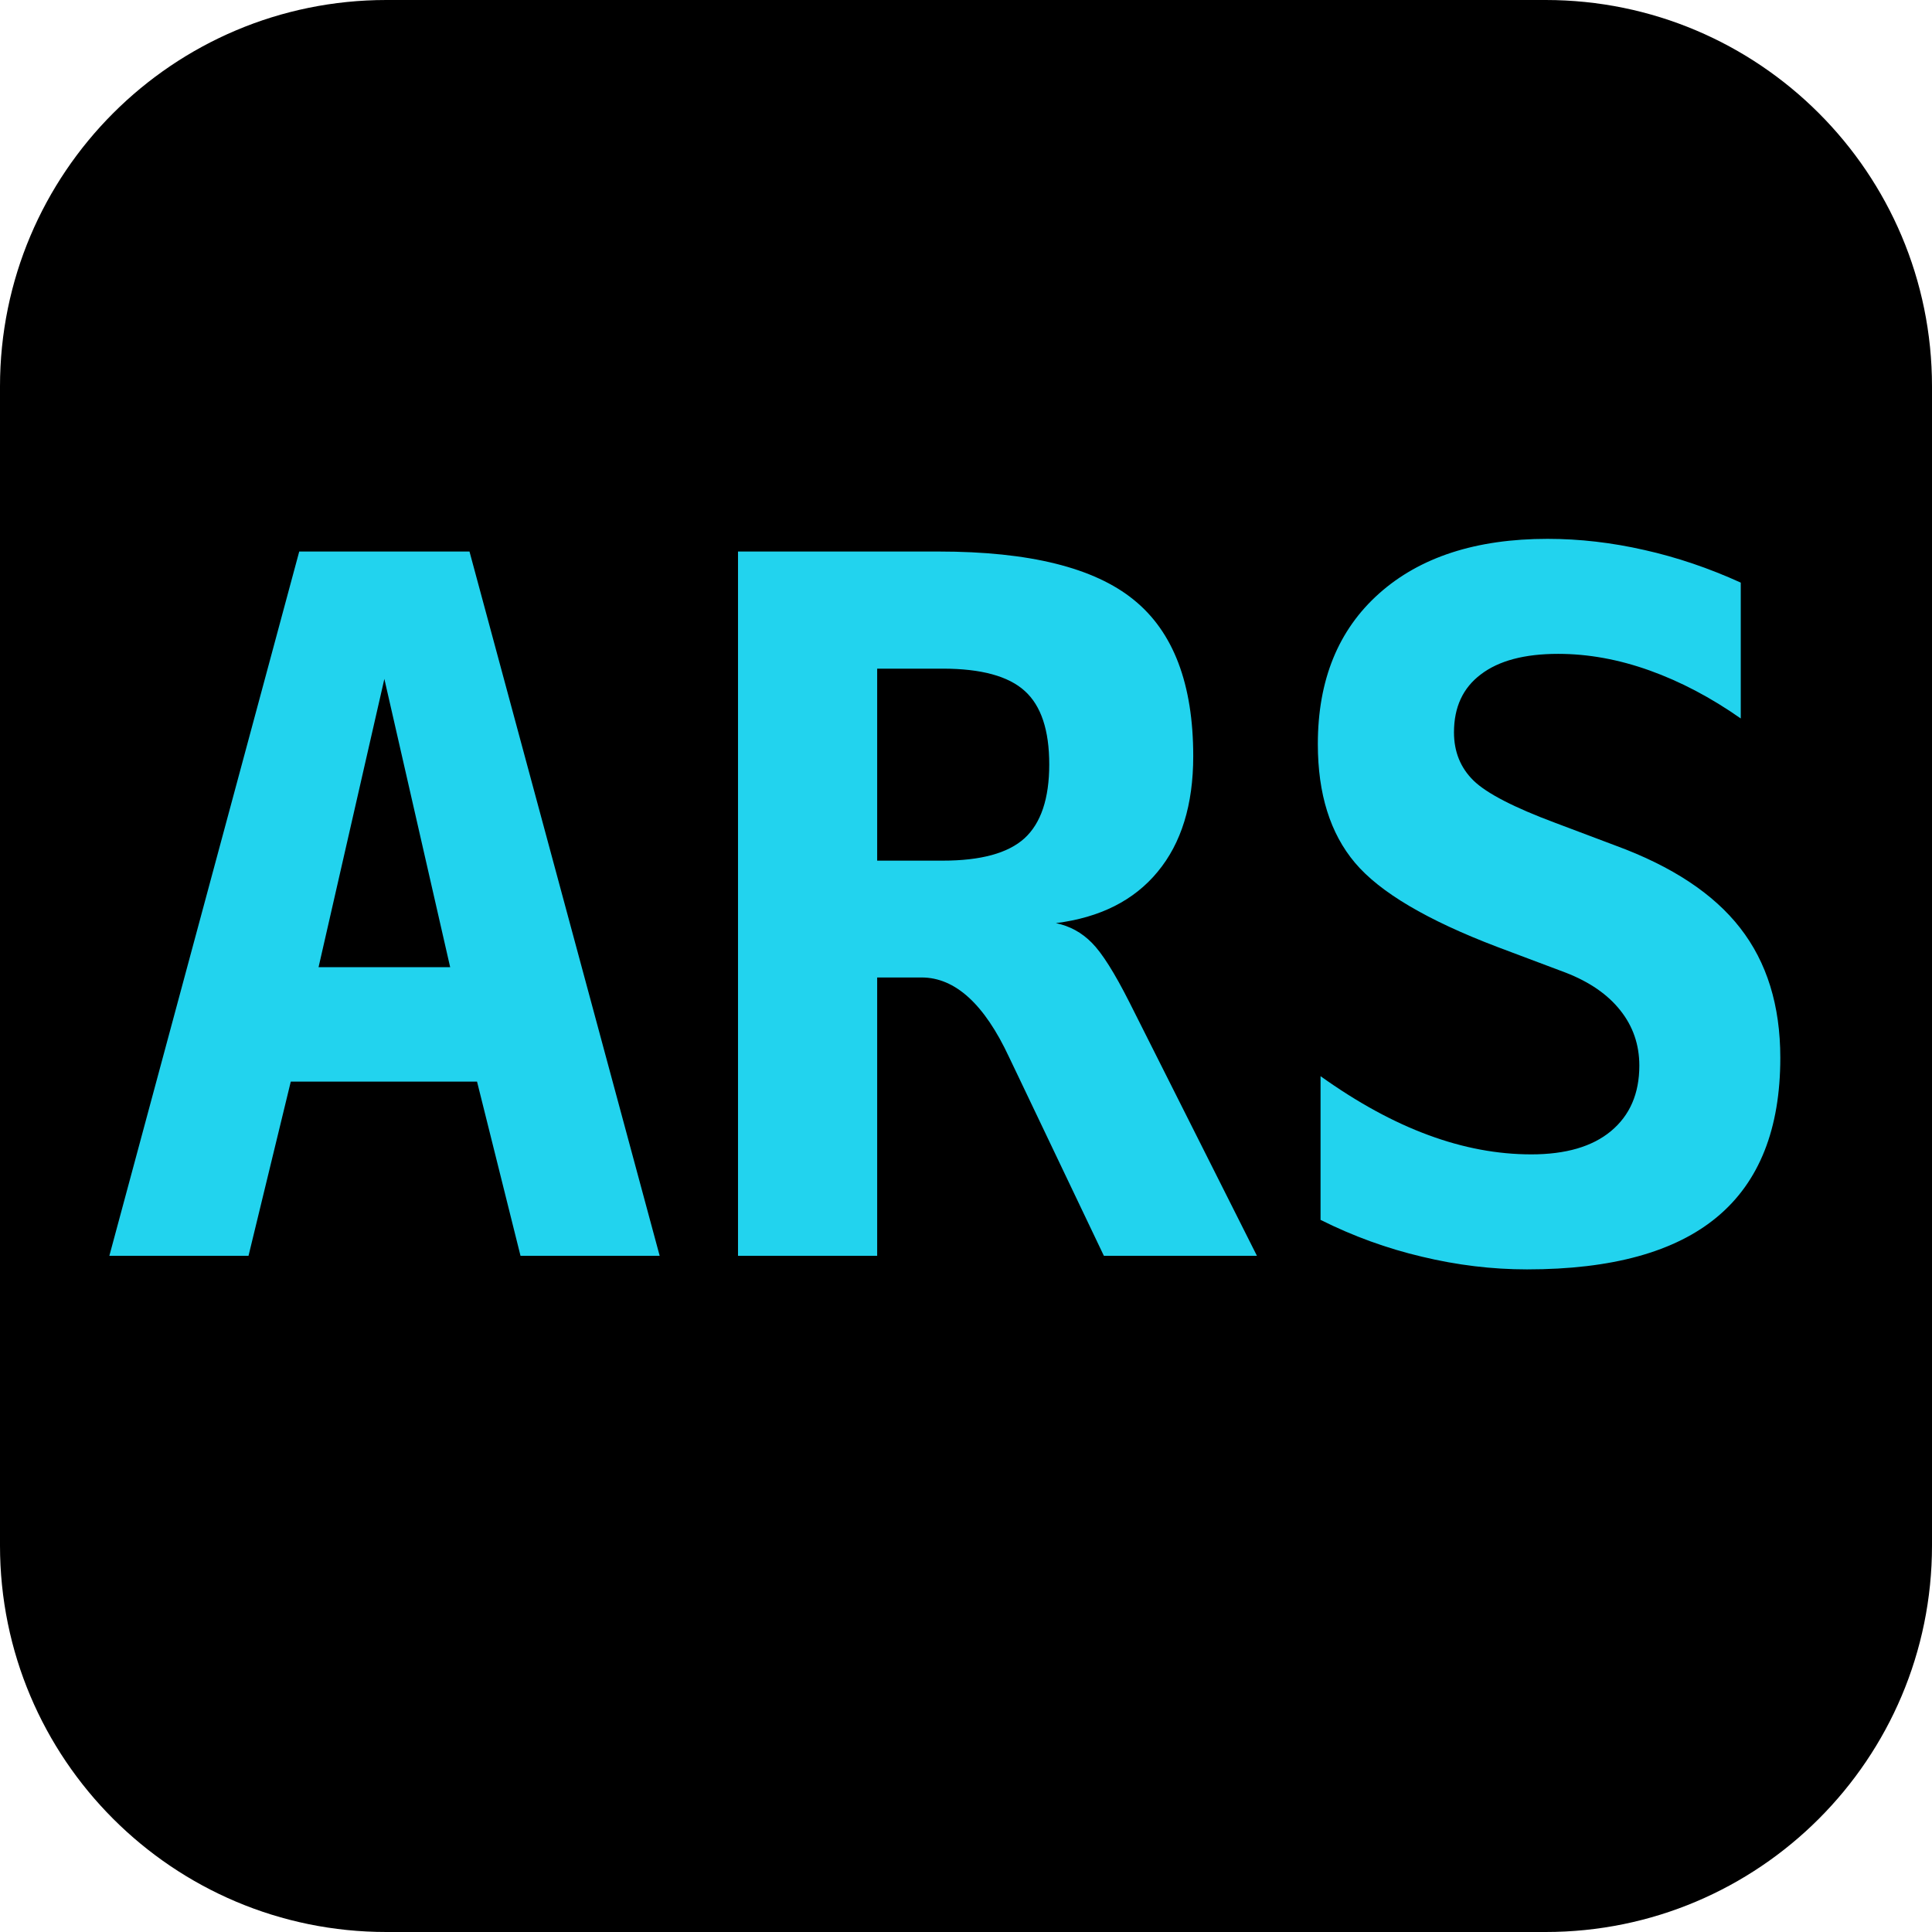
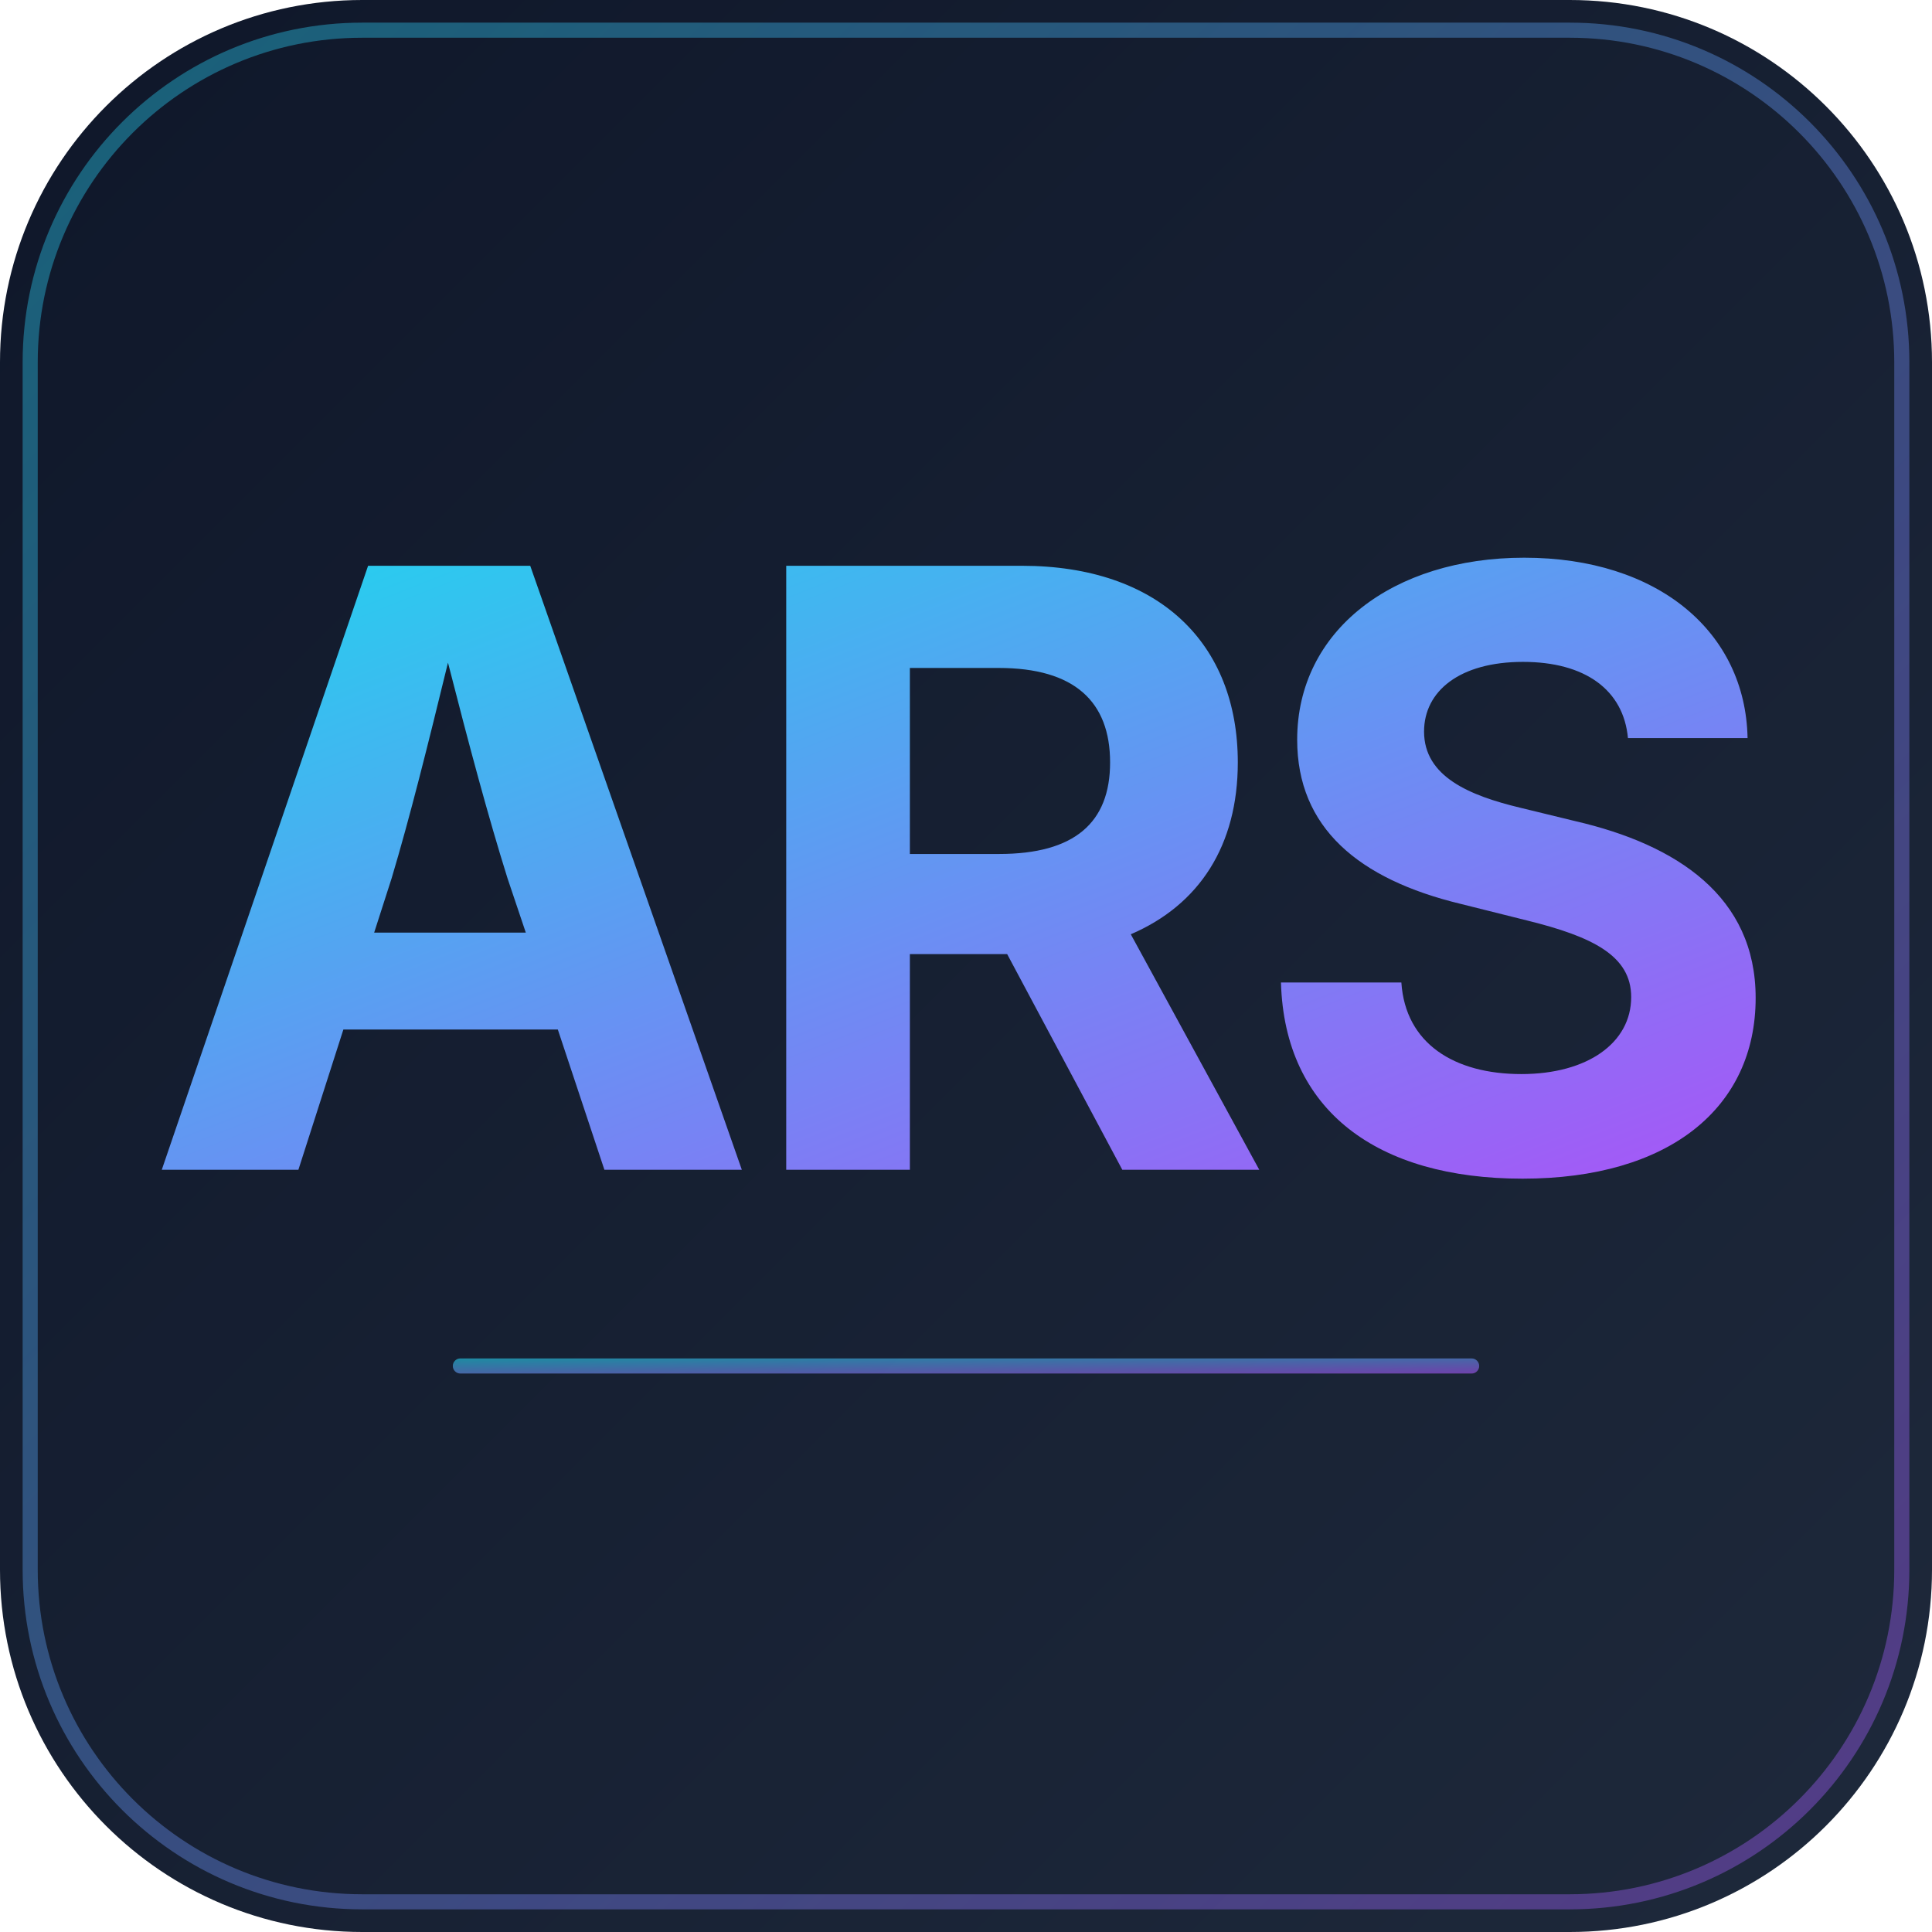
- <svg xmlns="http://www.w3.org/2000/svg" viewBox="0 0 100 100">
-   <rect width="100" height="100" rx="20" fill="#000000" />
-   <text x="50" y="65" font-family="monospace" font-size="50" font-weight="bold" fill="#22d3ee" text-anchor="middle">ARS</text>
+ <svg xmlns="http://www.w3.org/2000/svg" viewBox="0 0 512 512">
+   <defs>
+     <linearGradient id="bg" x1="0%" y1="0%" x2="100%" y2="100%">
+       <stop offset="0%" style="stop-color:#0f172a" />
+       <stop offset="100%" style="stop-color:#1e293b" />
+     </linearGradient>
+     <linearGradient id="accent" x1="0%" y1="0%" x2="100%" y2="100%">
+       <stop offset="0%" style="stop-color:#22d3ee" />
+       <stop offset="100%" style="stop-color:#a855f7" />
+     </linearGradient>
+   </defs>
+   <rect width="512" height="512" rx="96" fill="url(#bg)" />
+   <rect x="8" y="8" width="496" height="496" rx="88" fill="none" stroke="url(#accent)" stroke-width="4" opacity="0.4" />
+   <text x="256" y="310" font-family="'SF Pro Display', 'Segoe UI', system-ui, -apple-system, sans-serif" font-size="220" font-weight="700" fill="url(#accent)" text-anchor="middle" letter-spacing="-8">ARS</text>
+   <rect x="120" y="360" width="272" height="4" rx="2" fill="url(#accent)" opacity="0.6" />
</svg>
